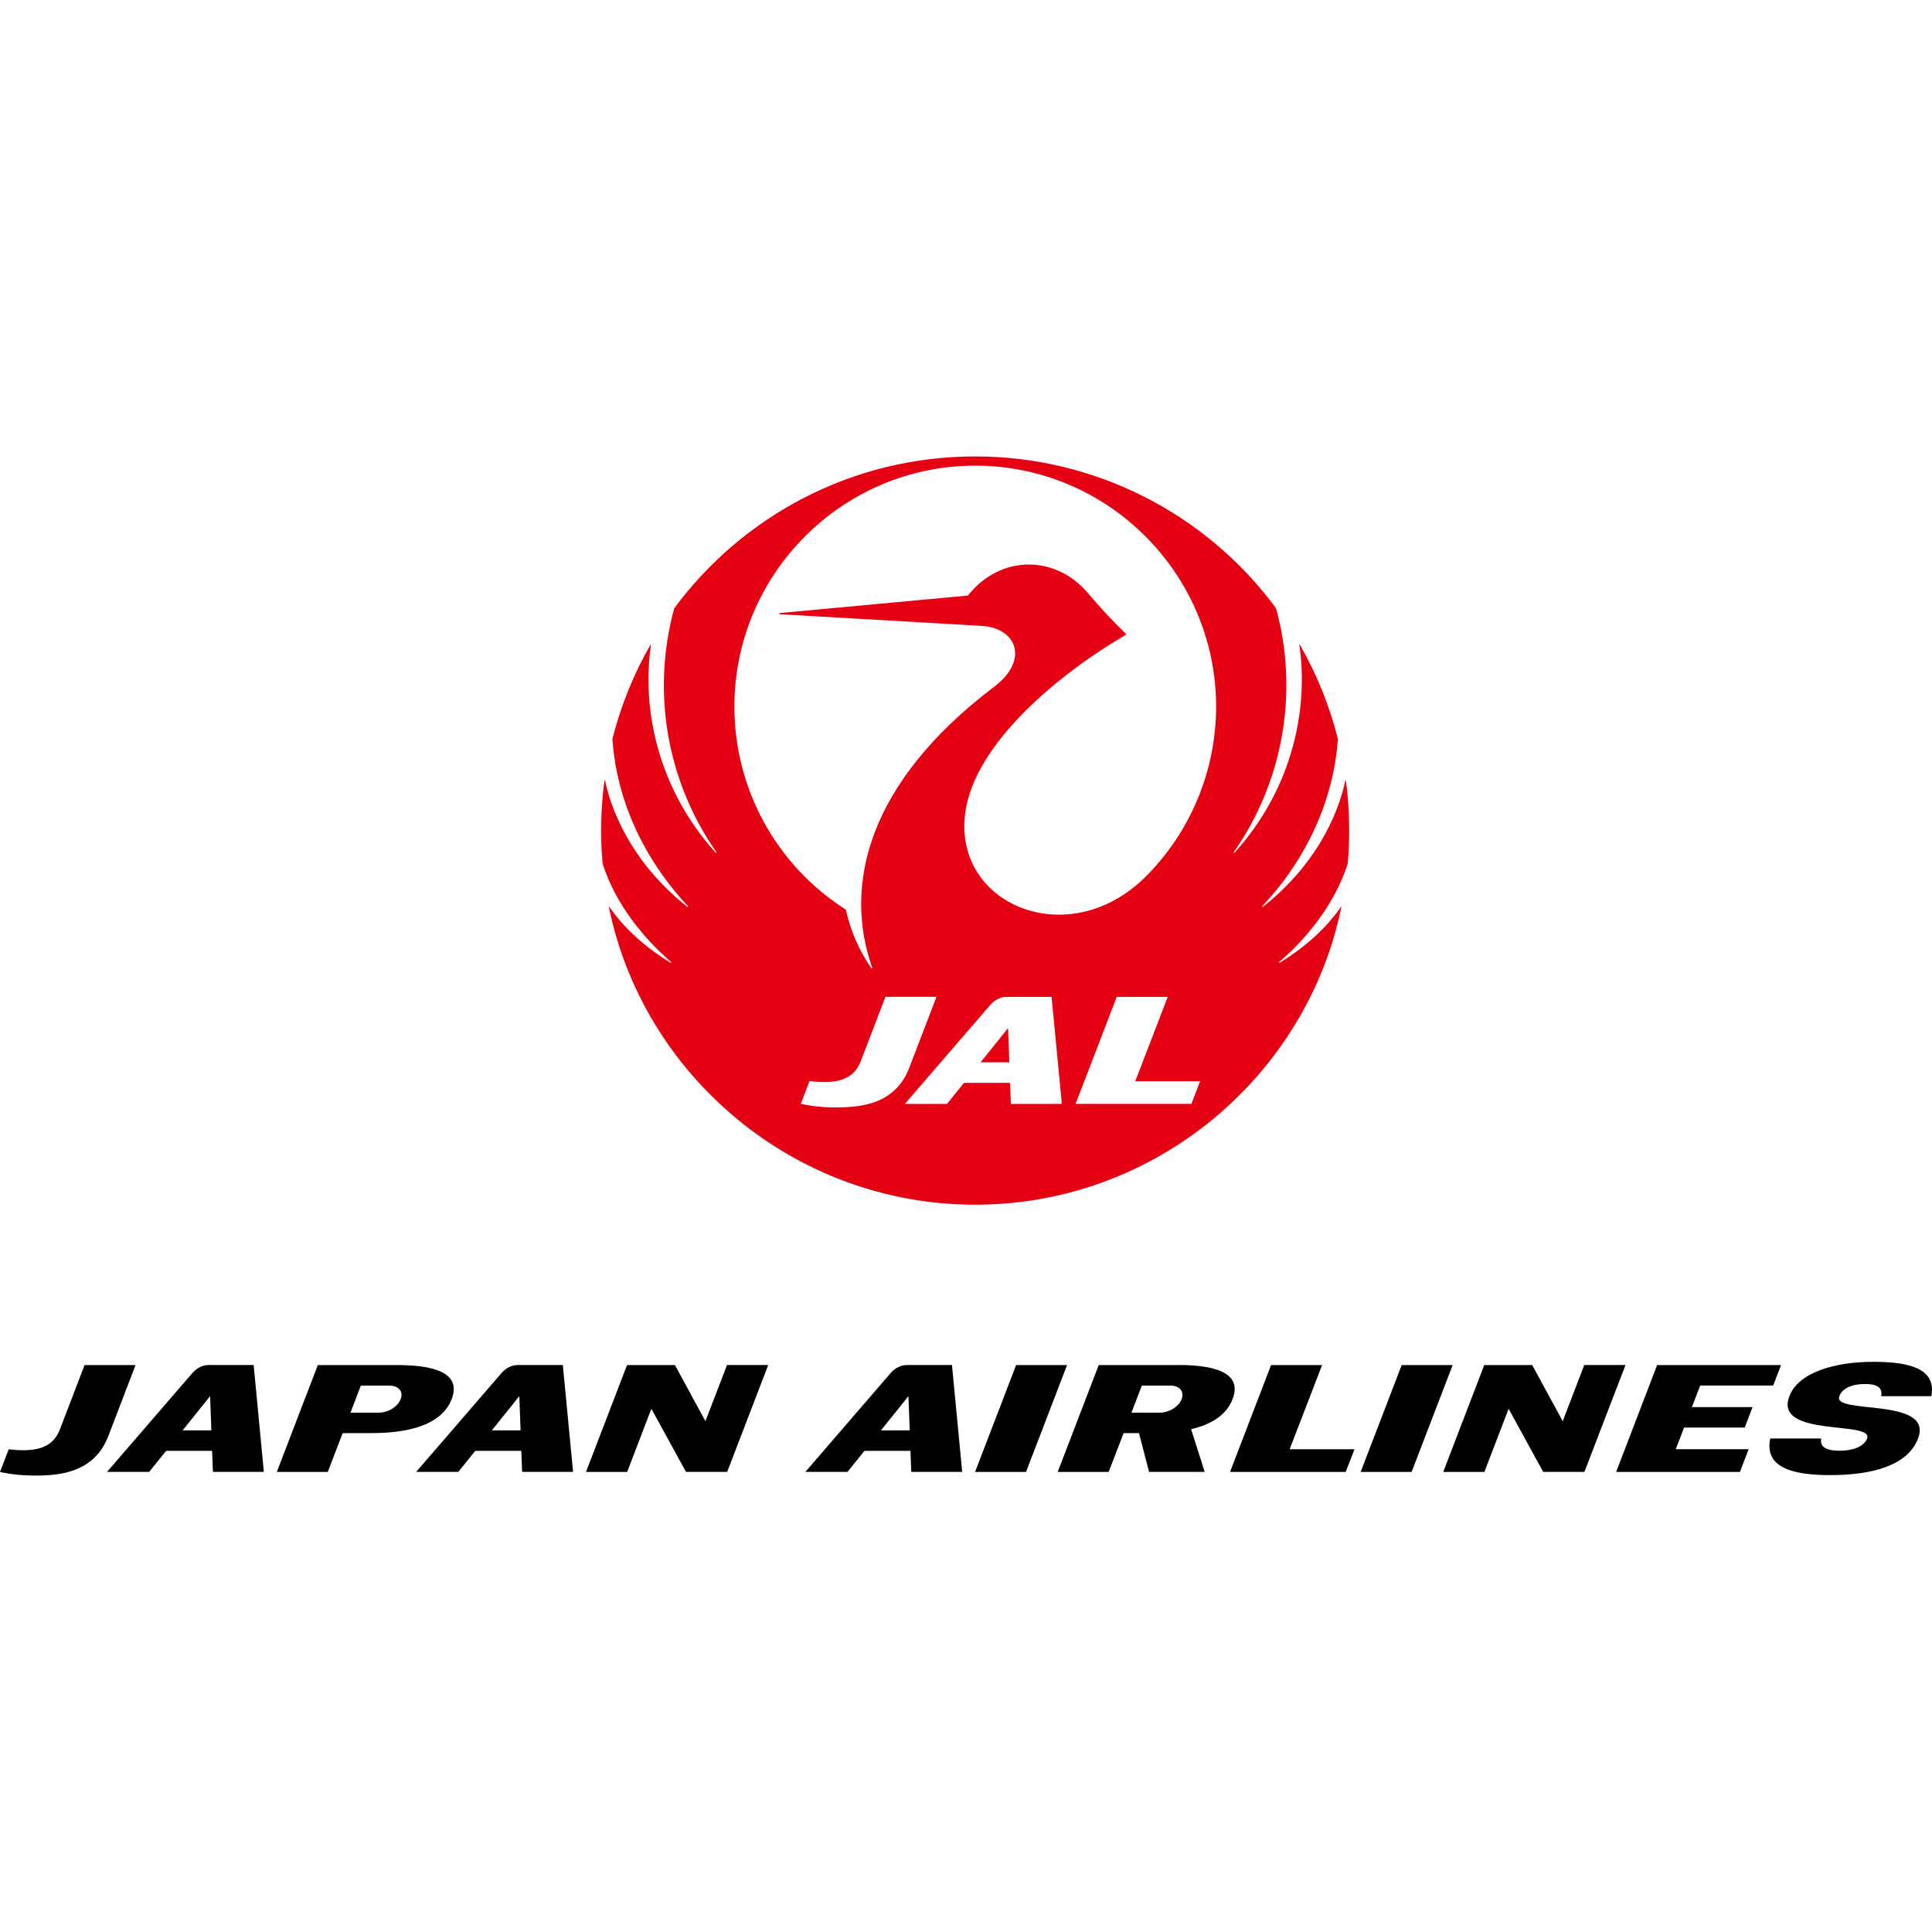
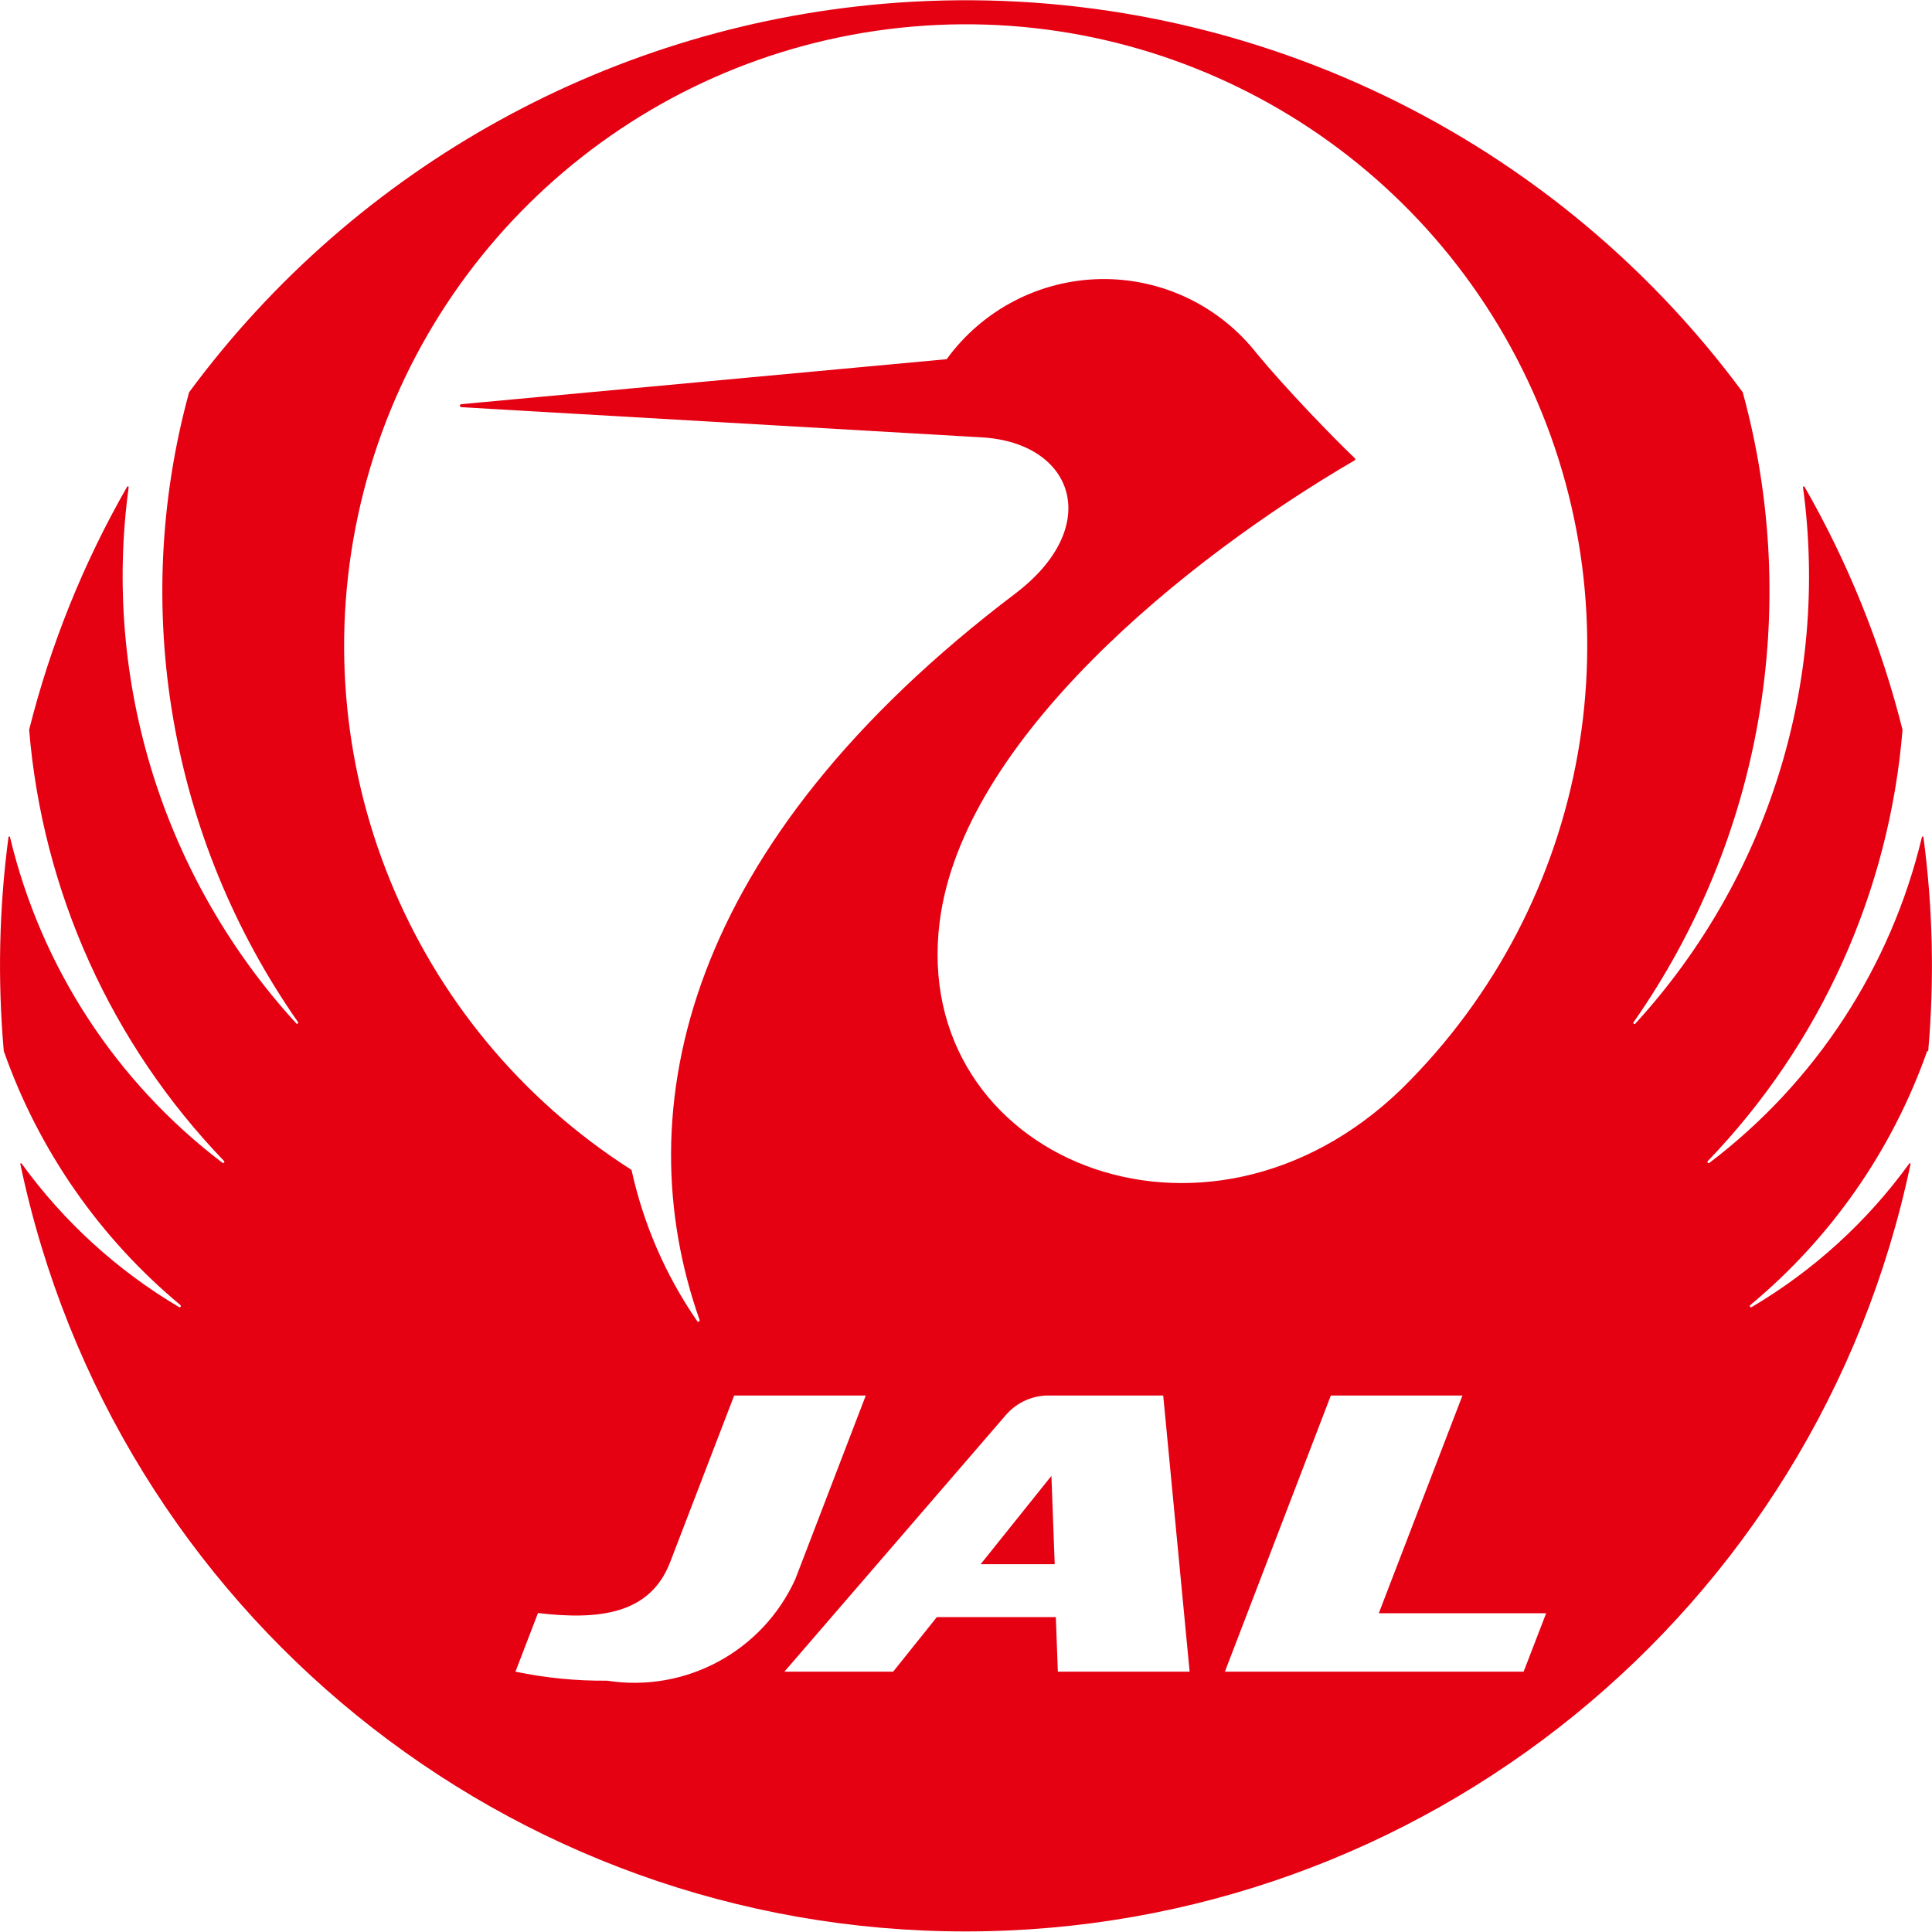
- <svg xmlns="http://www.w3.org/2000/svg" role="img" viewBox="0 0 64 64">
-   <path fill="#e50012" d="M32.303 15.12c-4.088 0-7.71 1.98-9.968 5.03a9.649 9.649 0 0 0 1.396 8.078c.01.015-.01.034-.021.02-1.967-2.173-2.447-4.85-2.147-6.877.002-.015-.012-.02-.019-.006-.544.943-.98 2.01-1.257 3.117.137 2.005 1.02 3.953 2.501 5.534.015.015-.004.036-.02.023-1.687-1.335-2.47-2.97-2.723-4.175-.003-.015-.022-.015-.022 0a12.473 12.473 0 0 0-.062 2.742c.427 1.335 1.336 2.453 2.266 3.26.017.015 0 .036-.017.025-1.041-.646-1.624-1.28-2.018-1.839-.009-.013-.022-.006-.02.006 1.142 5.564 6.132 9.849 12.13 9.849 5.996 0 10.986-4.285 12.13-9.849.004-.012-.01-.019-.017-.006-.397.56-.98 1.193-2.02 1.839-.017.01-.032-.01-.015-.025.932-.807 1.84-1.927 2.267-3.26l-.002-.003c.081-.785.06-1.91-.06-2.741-.002-.015-.019-.015-.02 0-.255 1.207-1.036 2.842-2.725 4.175-.015.013-.032-.008-.02-.023 1.479-1.581 2.362-3.53 2.499-5.535a12.234 12.234 0 0 0-1.257-3.117c-.006-.012-.021-.008-.019.007.3 2.027-.18 4.704-2.146 6.876-.013.015-.034-.002-.024-.02a9.657 9.657 0 0 0 1.398-8.076 12.374 12.374 0 0 0-9.968-5.029Zm.002.305c4.41 0 7.98 3.601 7.98 7.98a7.975 7.975 0 0 1-2.373 5.676l-.004.002c-2.533 2.467-6.322.892-5.936-2.135.297-2.336 3.16-4.66 5.328-5.923.01-.006.01-.019 0-.025a18.742 18.742 0 0 1-1.252-1.34c-1.05-1.265-2.887-1.316-3.984.068l-6.232.58c-.023.003-.025.039 0 .039l6.682.386c1.185.069 1.57 1.142.43 2.008-4.244 3.213-5.002 6.615-4.052 9.312.006.017-.022.032-.032.015a5.46 5.46 0 0 1-.84-1.935 7.97 7.97 0 0 1-3.692-6.729c0-4.378 3.567-7.979 7.977-7.979zM29.333 33.02h1.69l-.905 2.357c-.463 1.205-1.604 1.306-2.415 1.306v.002a5.32 5.32 0 0 1-1.175-.12l.288-.752c.774.09 1.436.023 1.696-.653zm3.992.004h1.51l.34 3.544h-1.688l-.028-.698h-1.525l-.563.698h-1.395l2.83-3.281c.135-.156.336-.263.52-.263zm3.668 0h1.69l-1.076 2.793h2.148l-.288.75h-3.836zm-3.6 1.033-.91 1.133h.953z" />
-   <path fill="#000000" d="M62.065 45.112c-1.32 0-2.494.363-2.79 1.14-.534 1.384 2.807.793 2.575 1.4-.094.242-.419.405-.916.405-.497 0-.646-.158-.604-.406h-1.687c-.198.926.655 1.214 1.982 1.214s2.558-.286 2.914-1.214h-.002c.531-1.382-2.846-.78-2.607-1.4.085-.226.354-.403.851-.403s.565.175.54.403h1.658c.158-.853-.593-1.139-1.914-1.139zm-23.041.105v.002h-2.627l-1.359 3.54h1.688l.495-1.285h.51l.333 1.284h1.843l-.45-1.414c.748-.175 1.19-.519 1.374-.999.273-.71-.246-1.128-1.807-1.128zm-36.222.002-.82 2.138c-.258.676-.92.742-1.694.653L0 48.76c.325.073.72.12 1.174.12.81 0 1.95-.1 2.413-1.306l.904-2.355zm4.092 0c-.184 0-.384.107-.519.262l-2.829 3.277h1.395l.562-.697h1.523l.028.697H8.74l-.337-3.54zm3.635 0-1.359 3.54h1.688l.493-1.285h.938c1.56 0 2.4-.416 2.674-1.127.273-.71-.248-1.128-1.81-1.128zm6.605 0c-.183 0-.384.107-.518.262l-2.829 3.277h1.395l.563-.697h1.524l.027.697h1.688l-.34-3.54zm3.638 0-1.36 3.54h1.364l.802-2.092 1.146 2.091h1.365l1.36-3.54h-1.366l-.715 1.861-1.01-1.86zm9.255 0c-.184 0-.384.107-.52.262l-2.828 3.277h1.396l.56-.697h1.524l.028.697h1.687l-.339-3.54zm3.633 0-1.359 3.54h1.688l1.359-3.54zm8.446 0-1.359 3.54h3.832l.29-.75h-2.148l1.075-2.79zm4.327 0-1.359 3.54h1.688l1.359-3.54zm2.735 0-1.359 3.54h1.364l.802-2.092 1.145 2.091h1.366l1.361-3.54h-1.366l-.714 1.861-1.011-1.86zm5.727 0-1.358 3.54h4.103l-.002-.003.288-.749h-2.415l.275-.717h2.01l.26-.678h-2.01l.276-.715h2.417l.26-.678zm-42.941.68h.939c.307 0 .478.192.38.448-.098.258-.418.449-.726.449h-.936zm25.87 0h.942c.307 0 .477.192.377.448-.098.258-.418.449-.725.449h-.937zm-30.864.35.042 1.133h-.951Zm10.243 0 .042 1.133h-.951zm12.89 0 .043 1.133h-.952z" />
+ <svg xmlns="http://www.w3.org/2000/svg" role="img" viewBox="0 0 24 24" fill="#e50012">
+   <path d="M11.138.034a11.996 11.996 0 0 0-8.789 4.839 9.345 9.345 0 0 0 1.351 7.821.014.014 0 1 1-.022.017A8.229 8.229 0 0 1 1.598 6.055c0-.015-.012-.019-.019-.008A11.879 11.879 0 0 0 .362 9.065a8.762 8.762 0 0 0 2.421 5.357.015.015 0 0 1-.019.023A7.172 7.172 0 0 1 .125 10.402c0-.015-.019-.015-.02 0a12.132 12.132 0 0 0-.058 2.655 7.22 7.22 0 0 0 2.193 3.154c.016.014 0.0.035-.016.026a6.506 6.506 0 0 1-1.954-1.781c-.007-.011-.02-.007-.017.006a11.996 11.996 0 0 0 23.48 0c0-.014-.009-.017-.017-.006a6.501 6.501 0 0 1-1.956 1.781c-.018.009-.032-.012-.016-.026a7.223 7.223 0 0 0 2.196-3.154h.013a12.128 12.128 0 0 0-.059-2.655c0-.015-.017-.015-.02 0a7.174 7.174 0 0 1-2.64 4.044.015.015 0 0 1-.019-.023 8.758 8.758 0 0 0 2.419-5.357 11.879 11.879 0 0 0-1.217-3.018c-.008-.011-.022-.007-.019.008a8.232 8.232 0 0 1-2.079 6.655.015.015 0 1 1-.023-.017 9.342 9.342 0 0 0 1.353-7.821A11.996 11.996 0 0 0 11.138.034zm.044.311a7.721 7.721 0 0 1 6.238 13.173l-.002.002c-2.454 2.387-6.117.862-5.745-2.07.286-2.26 3.058-4.511 5.156-5.732a.016.016 0 0 0 0-.027c-.275-.262-.847-.853-1.214-1.296a2.413 2.413 0 0 0-3.855.067l-6.032.559a.019.019 0 0 0 0 .037l6.466.375c1.147.065 1.521 1.106.415 1.943-4.107 3.113-4.84 6.407-3.919 9.019a.017.017 0 0 1-.031.014 5.304 5.304 0 0 1-.814-1.876A7.721 7.721 0 0 1 11.182.345ZM9.12 17.336h1.635l-.875 2.28a2.195 2.195 0 0 1-2.338 1.262 5.301 5.301 0 0 1-1.139-.112l.28-.728c.749.087 1.391.022 1.642-.633zm3.866 0h1.464l.328 3.43h-1.637l-.025-.678H11.638l-.543.678h-1.351l2.74-3.175a.701.701 0 0 1 .503-.255zm3.546 0h1.635l-1.039 2.704h2.079l-.28.726h-3.711zm-3.471.998-.879 1.097h.92z" />
</svg>
